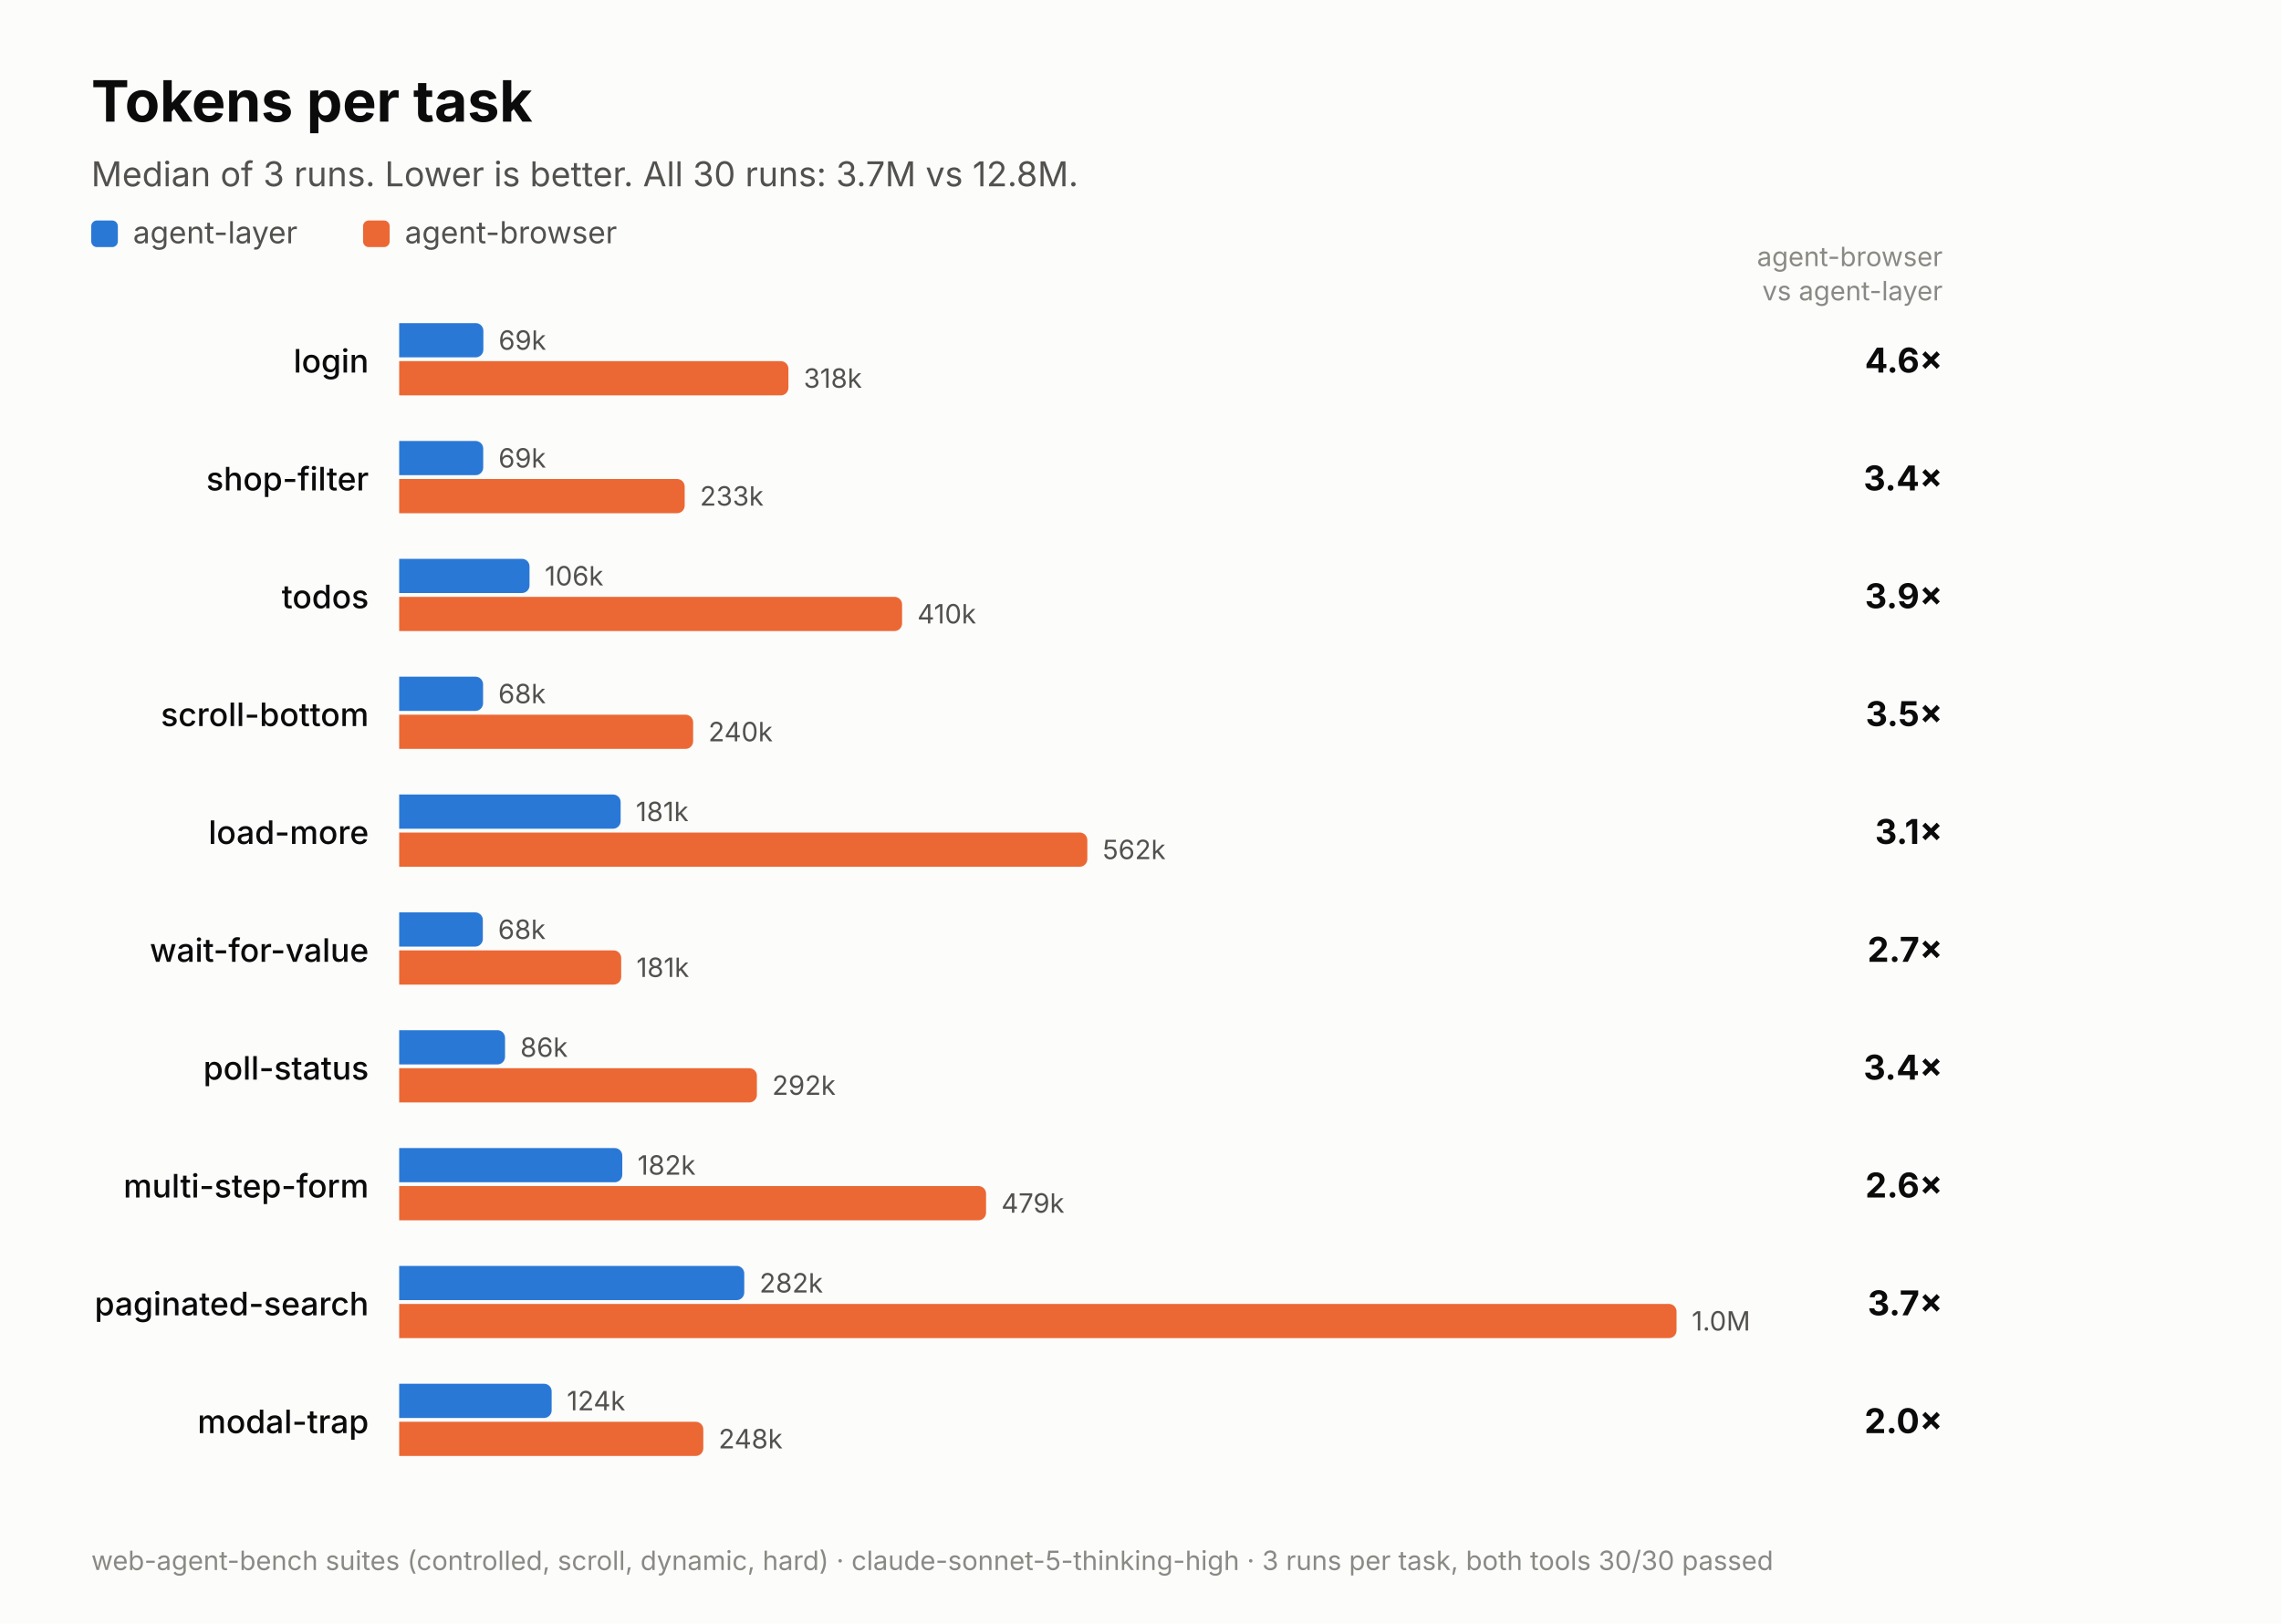
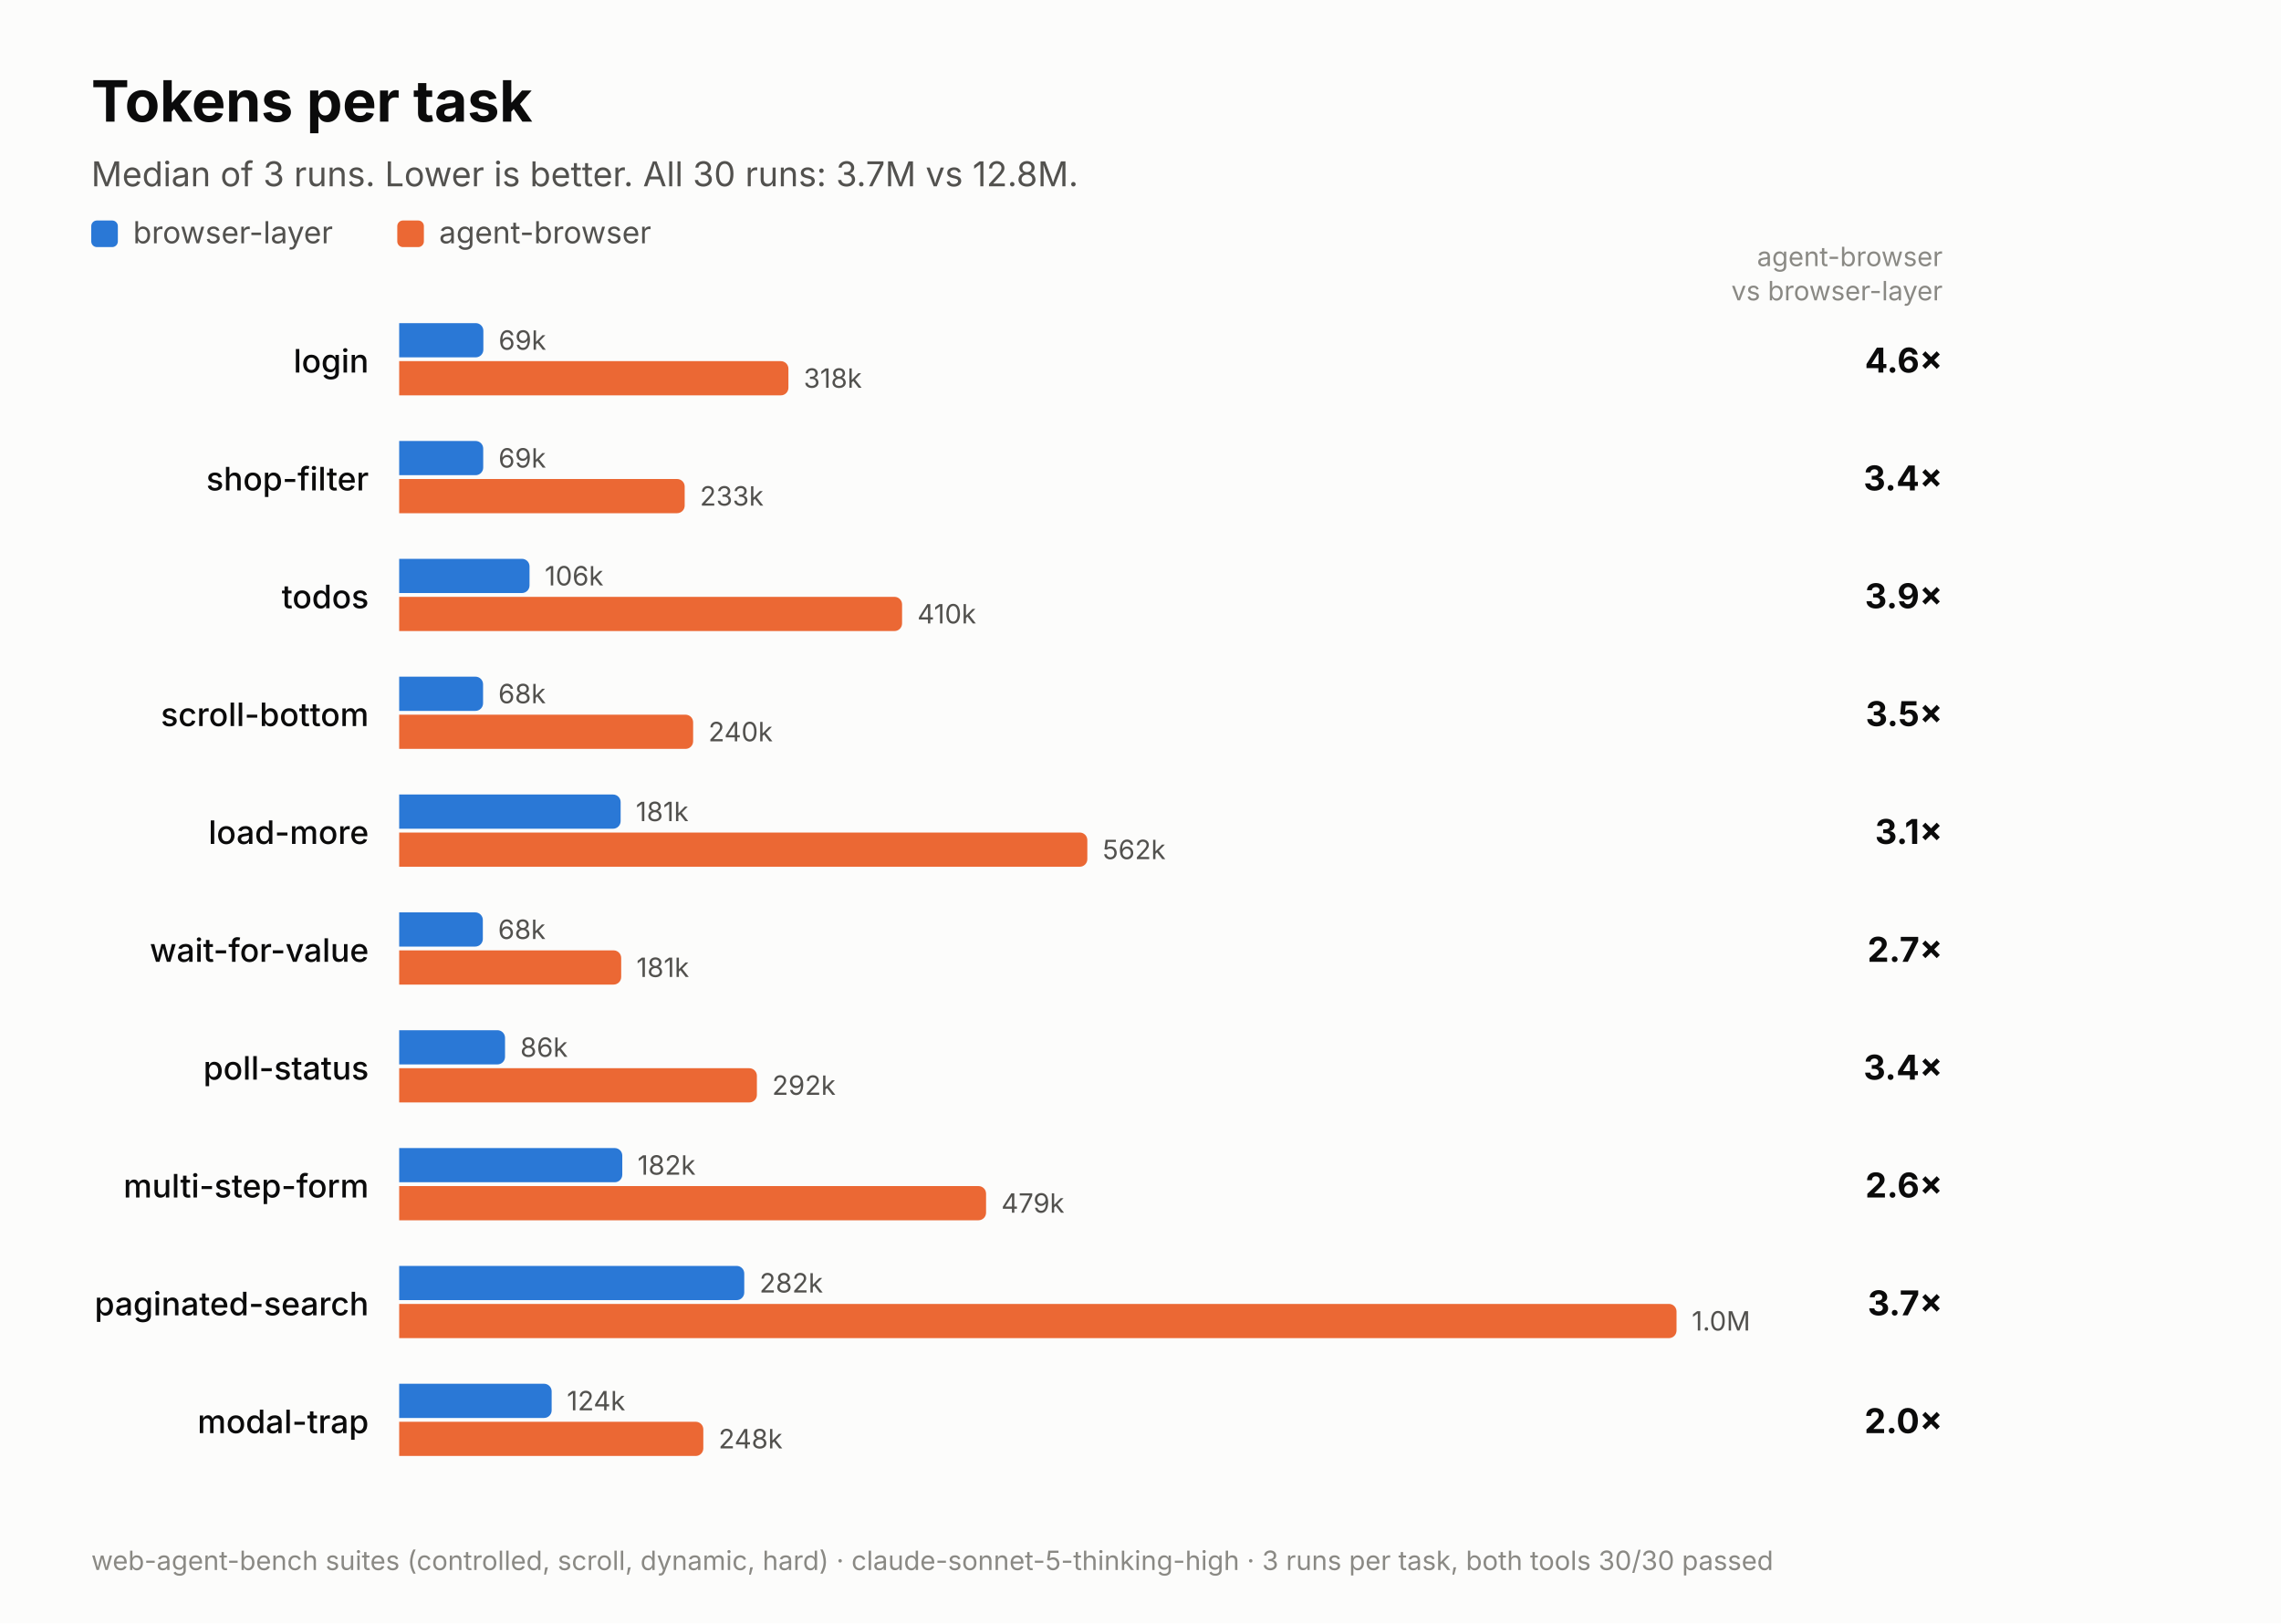
<svg xmlns="http://www.w3.org/2000/svg" width="1200" height="854" viewBox="0 0 1200 854" font-family="Inter, -apple-system, 'Segoe UI', system-ui, sans-serif">
  <rect width="1200" height="854" fill="#fcfcfb" />
  <text x="48" y="64" font-size="30" font-weight="700" fill="#0b0b0b">Tokens per task</text>
  <text x="48" y="98" font-size="18" fill="#52514e">Median of 3 runs. Lower is better. All 30 runs: 3.7M vs 12.8M.</text>
  <rect x="48" y="116" width="14" height="14" rx="3" fill="#2a78d6" />
-   <text x="70" y="128" font-size="16" fill="#52514e">agent-layer</text>
-   <rect x="191" y="116" width="14" height="14" rx="3" fill="#eb6834" />
-   <text x="213" y="128" font-size="16" fill="#52514e">agent-browser</text>
+   <text x="70" y="128" font-size="16" fill="#52514e">browser-layer</text>
+   <rect x="209" y="116" width="14" height="14" rx="3" fill="#eb6834" />
+   <text x="231" y="128" font-size="16" fill="#52514e">agent-browser</text>
  <text x="1022" y="140" font-size="14" text-anchor="end" fill="#8a8984">agent-browser</text>
-   <text x="1022" y="158" font-size="14" text-anchor="end" fill="#8a8984">vs agent-layer</text>
+   <text x="1022" y="158" font-size="14" text-anchor="end" fill="#8a8984">vs browser-layer</text>
  <text x="194" y="196" font-size="17" text-anchor="end" font-weight="500" fill="#0b0b0b">login</text>
  <path d="M210,170 h40.289 a4,4 0 0 1 4,4 v10 a4,4 0 0 1 -4,4 h-40.289 z" fill="#2a78d6" />
  <text x="262.289" y="184" font-size="14" fill="#52514e">69k</text>
  <path d="M210,190 h200.778 a4,4 0 0 1 4,4 v10 a4,4 0 0 1 -4,4 h-200.778 z" fill="#eb6834" />
  <text x="422.778" y="204" font-size="14" fill="#52514e">318k</text>
  <text x="1022" y="196" font-size="18" text-anchor="end" font-weight="700" fill="#0b0b0b">4.6×</text>
  <text x="194" y="258" font-size="17" text-anchor="end" font-weight="500" fill="#0b0b0b">shop-filter</text>
  <path d="M210,232 h40.21 a4,4 0 0 1 4,4 v10 a4,4 0 0 1 -4,4 h-40.21 z" fill="#2a78d6" />
  <text x="262.21" y="246" font-size="14" fill="#52514e">69k</text>
  <path d="M210,252 h146.203 a4,4 0 0 1 4,4 v10 a4,4 0 0 1 -4,4 h-146.203 z" fill="#eb6834" />
  <text x="368.203" y="266" font-size="14" fill="#52514e">233k</text>
  <text x="1022" y="258" font-size="18" text-anchor="end" font-weight="700" fill="#0b0b0b">3.4×</text>
  <text x="194" y="320" font-size="17" text-anchor="end" font-weight="500" fill="#0b0b0b">todos</text>
  <path d="M210,294 h64.576 a4,4 0 0 1 4,4 v10 a4,4 0 0 1 -4,4 h-64.576 z" fill="#2a78d6" />
  <text x="286.576" y="308" font-size="14" fill="#52514e">106k</text>
  <path d="M210,314 h260.572 a4,4 0 0 1 4,4 v10 a4,4 0 0 1 -4,4 h-260.572 z" fill="#eb6834" />
  <text x="482.572" y="328" font-size="14" fill="#52514e">410k</text>
  <text x="1022" y="320" font-size="18" text-anchor="end" font-weight="700" fill="#0b0b0b">3.9×</text>
  <text x="194" y="382" font-size="17" text-anchor="end" font-weight="500" fill="#0b0b0b">scroll-bottom</text>
  <path d="M210,356 h40.135 a4,4 0 0 1 4,4 v10 a4,4 0 0 1 -4,4 h-40.135 z" fill="#2a78d6" />
  <text x="262.135" y="370" font-size="14" fill="#52514e">68k</text>
  <path d="M210,376 h150.648 a4,4 0 0 1 4,4 v10 a4,4 0 0 1 -4,4 h-150.648 z" fill="#eb6834" />
  <text x="372.648" y="390" font-size="14" fill="#52514e">240k</text>
  <text x="1022" y="382" font-size="18" text-anchor="end" font-weight="700" fill="#0b0b0b">3.5×</text>
  <text x="194" y="444" font-size="17" text-anchor="end" font-weight="500" fill="#0b0b0b">load-more</text>
  <path d="M210,418 h112.511 a4,4 0 0 1 4,4 v10 a4,4 0 0 1 -4,4 h-112.511 z" fill="#2a78d6" />
  <text x="334.511" y="432" font-size="14" fill="#52514e">181k</text>
  <path d="M210,438 h358.031 a4,4 0 0 1 4,4 v10 a4,4 0 0 1 -4,4 h-358.031 z" fill="#eb6834" />
  <text x="580.031" y="452" font-size="14" fill="#52514e">562k</text>
  <text x="1022" y="444" font-size="18" text-anchor="end" font-weight="700" fill="#0b0b0b">3.1×</text>
  <text x="194" y="506" font-size="17" text-anchor="end" font-weight="500" fill="#0b0b0b">wait-for-value</text>
  <path d="M210,480 h40.013 a4,4 0 0 1 4,4 v10 a4,4 0 0 1 -4,4 h-40.013 z" fill="#2a78d6" />
  <text x="262.013" y="494" font-size="14" fill="#52514e">68k</text>
  <path d="M210,500 h112.802 a4,4 0 0 1 4,4 v10 a4,4 0 0 1 -4,4 h-112.802 z" fill="#eb6834" />
  <text x="334.802" y="514" font-size="14" fill="#52514e">181k</text>
  <text x="1022" y="506" font-size="18" text-anchor="end" font-weight="700" fill="#0b0b0b">2.7×</text>
  <text x="194" y="568" font-size="17" text-anchor="end" font-weight="500" fill="#0b0b0b">poll-status</text>
  <path d="M210,542 h51.693 a4,4 0 0 1 4,4 v10 a4,4 0 0 1 -4,4 h-51.693 z" fill="#2a78d6" />
  <text x="273.693" y="556" font-size="14" fill="#52514e">86k</text>
  <path d="M210,562 h184.191 a4,4 0 0 1 4,4 v10 a4,4 0 0 1 -4,4 h-184.191 z" fill="#eb6834" />
  <text x="406.191" y="576" font-size="14" fill="#52514e">292k</text>
  <text x="1022" y="568" font-size="18" text-anchor="end" font-weight="700" fill="#0b0b0b">3.4×</text>
  <text x="194" y="630" font-size="17" text-anchor="end" font-weight="500" fill="#0b0b0b">multi-step-form</text>
  <path d="M210,604 h113.377 a4,4 0 0 1 4,4 v10 a4,4 0 0 1 -4,4 h-113.377 z" fill="#2a78d6" />
  <text x="335.377" y="618" font-size="14" fill="#52514e">182k</text>
  <path d="M210,624 h304.756 a4,4 0 0 1 4,4 v10 a4,4 0 0 1 -4,4 h-304.756 z" fill="#eb6834" />
  <text x="526.756" y="638" font-size="14" fill="#52514e">479k</text>
  <text x="1022" y="630" font-size="18" text-anchor="end" font-weight="700" fill="#0b0b0b">2.6×</text>
  <text x="194" y="692" font-size="17" text-anchor="end" font-weight="500" fill="#0b0b0b">paginated-search</text>
  <path d="M210,666 h177.545 a4,4 0 0 1 4,4 v10 a4,4 0 0 1 -4,4 h-177.545 z" fill="#2a78d6" />
  <text x="399.545" y="680" font-size="14" fill="#52514e">282k</text>
  <path d="M210,686 h668 a4,4 0 0 1 4,4 v10 a4,4 0 0 1 -4,4 h-668 z" fill="#eb6834" />
  <text x="890" y="700" font-size="14" fill="#52514e">1.0M</text>
  <text x="1022" y="692" font-size="18" text-anchor="end" font-weight="700" fill="#0b0b0b">3.7×</text>
  <text x="194" y="754" font-size="17" text-anchor="end" font-weight="500" fill="#0b0b0b">modal-trap</text>
  <path d="M210,728 h76.216 a4,4 0 0 1 4,4 v10 a4,4 0 0 1 -4,4 h-76.216 z" fill="#2a78d6" />
  <text x="298.216" y="742" font-size="14" fill="#52514e">124k</text>
  <path d="M210,748 h156.003 a4,4 0 0 1 4,4 v10 a4,4 0 0 1 -4,4 h-156.003 z" fill="#eb6834" />
  <text x="378.003" y="762" font-size="14" fill="#52514e">248k</text>
  <text x="1022" y="754" font-size="18" text-anchor="end" font-weight="700" fill="#0b0b0b">2.0×</text>
  <text x="48" y="826" font-size="14" fill="#8a8984">web-agent-bench suites (controlled, scroll, dynamic, hard) · claude-sonnet-5-thinking-high · 3 runs per task, both tools 30/30 passed</text>
</svg>
